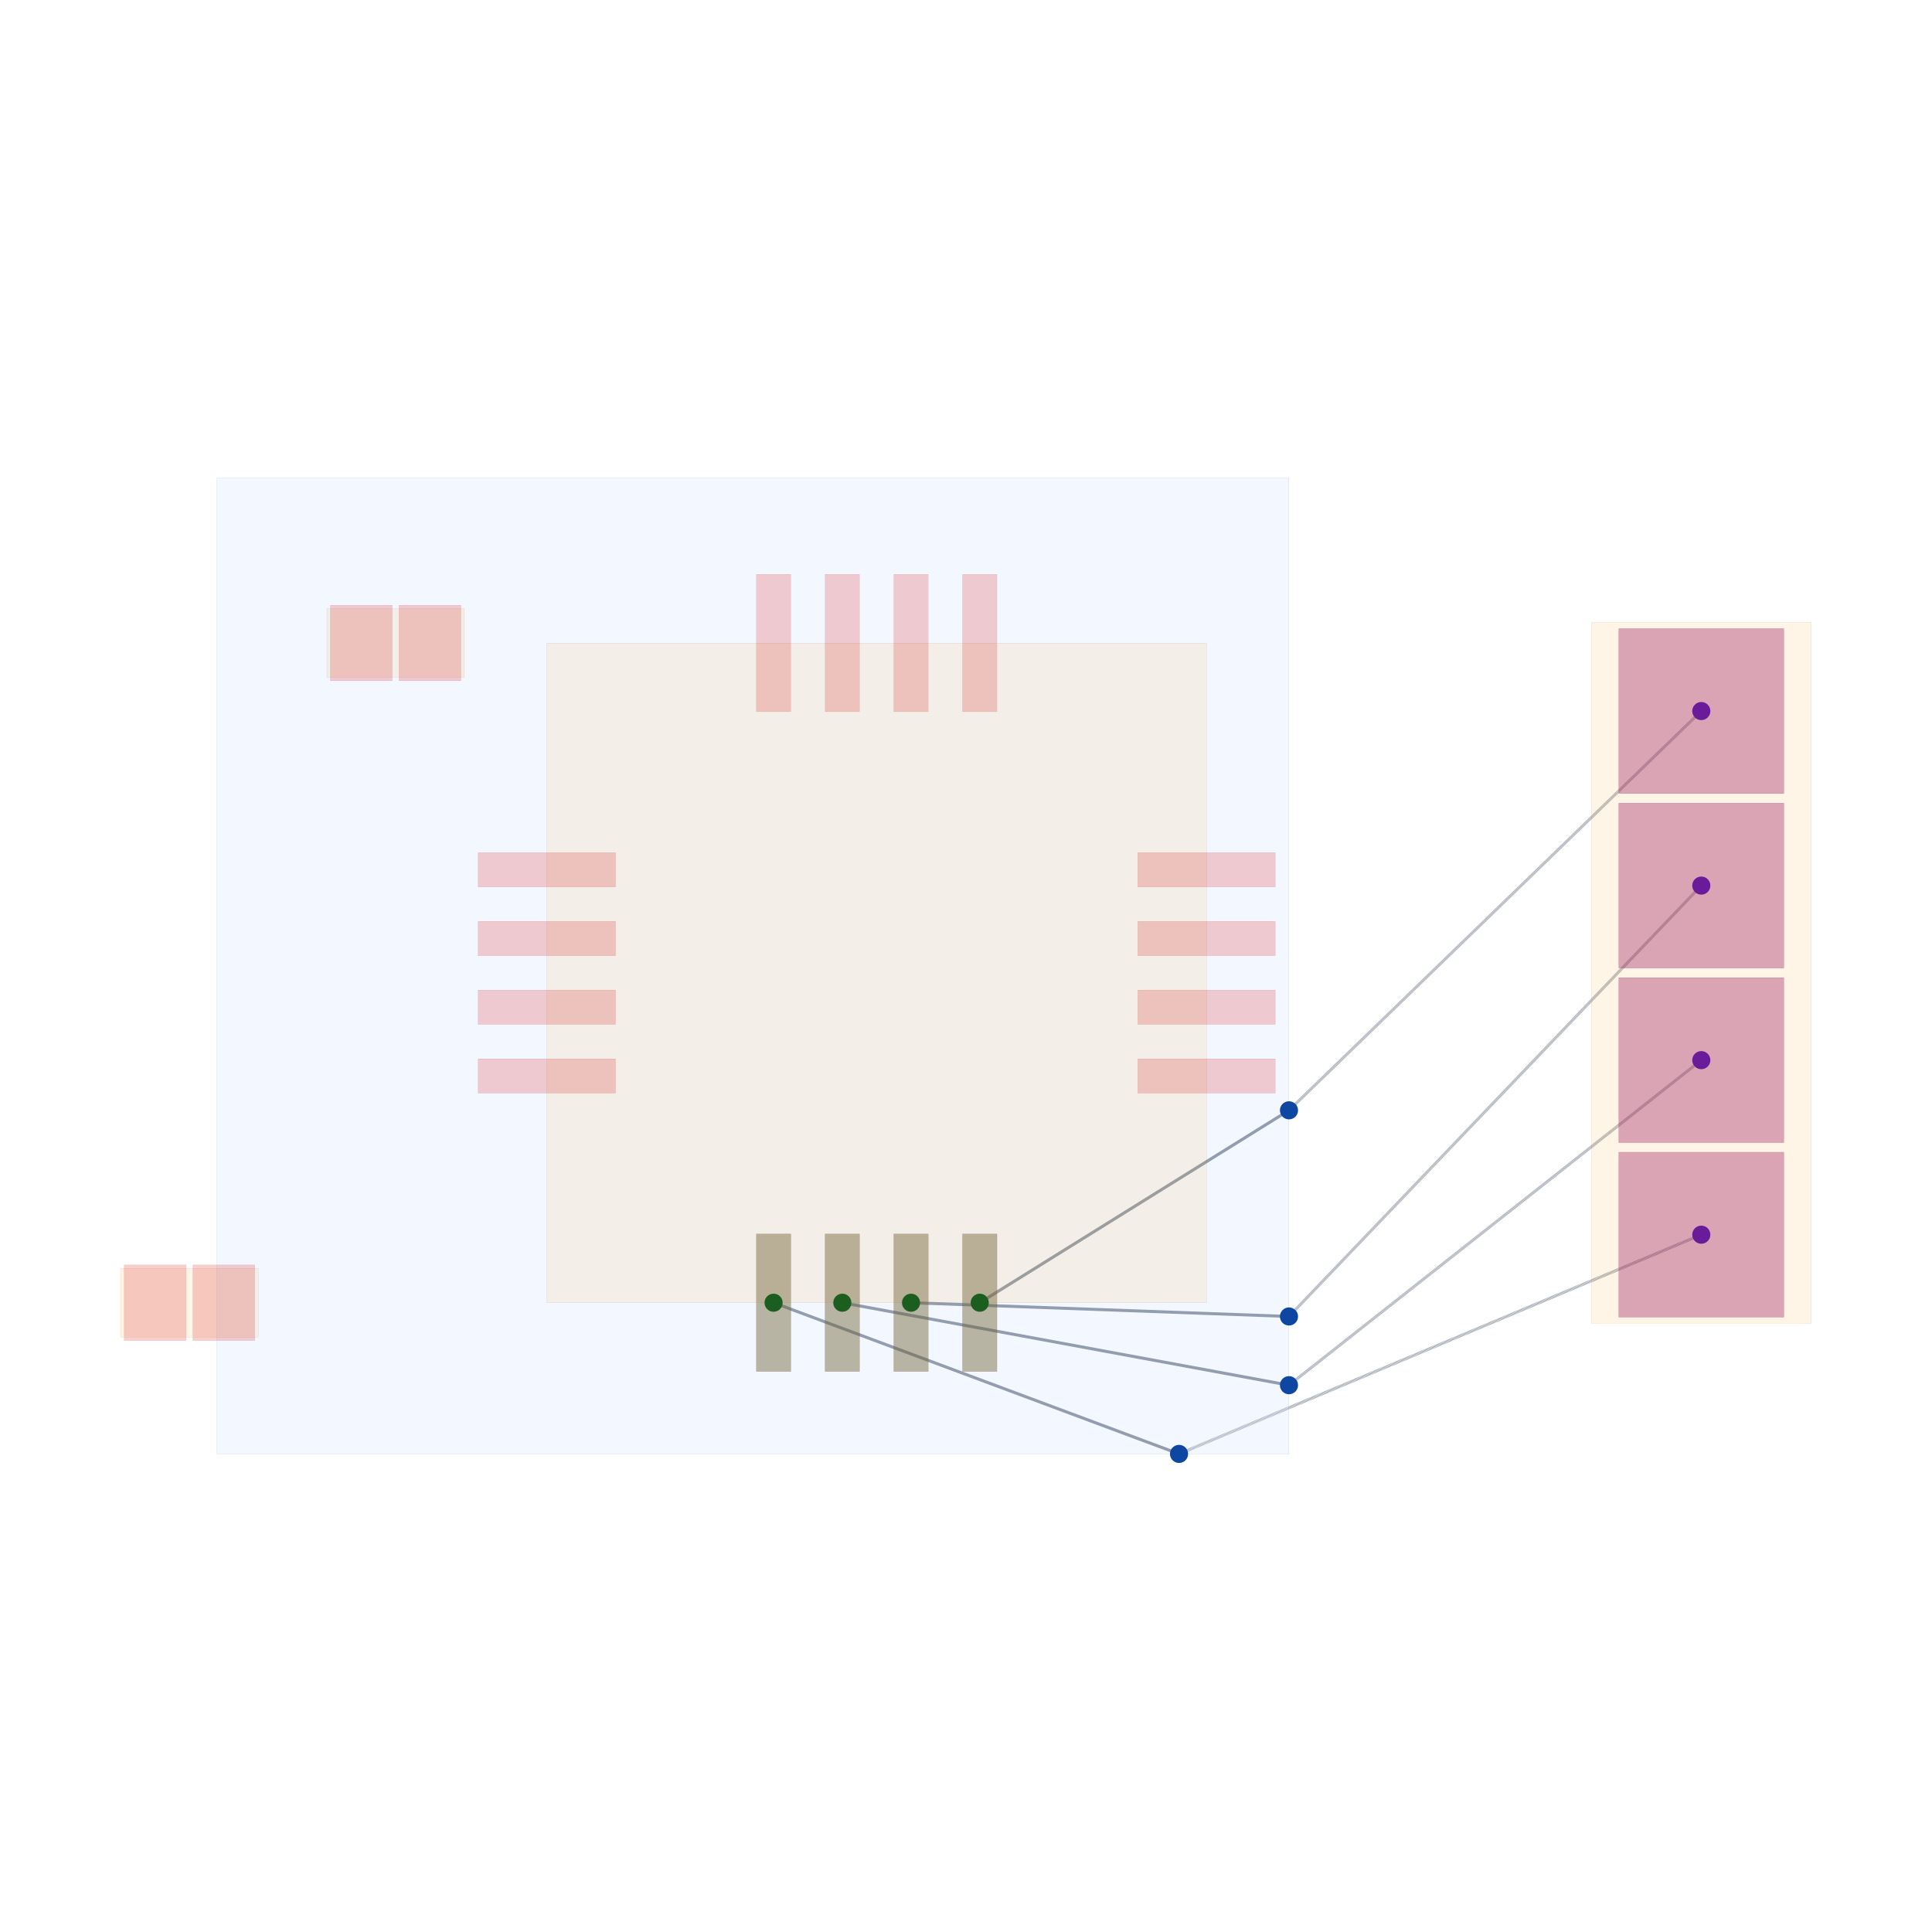
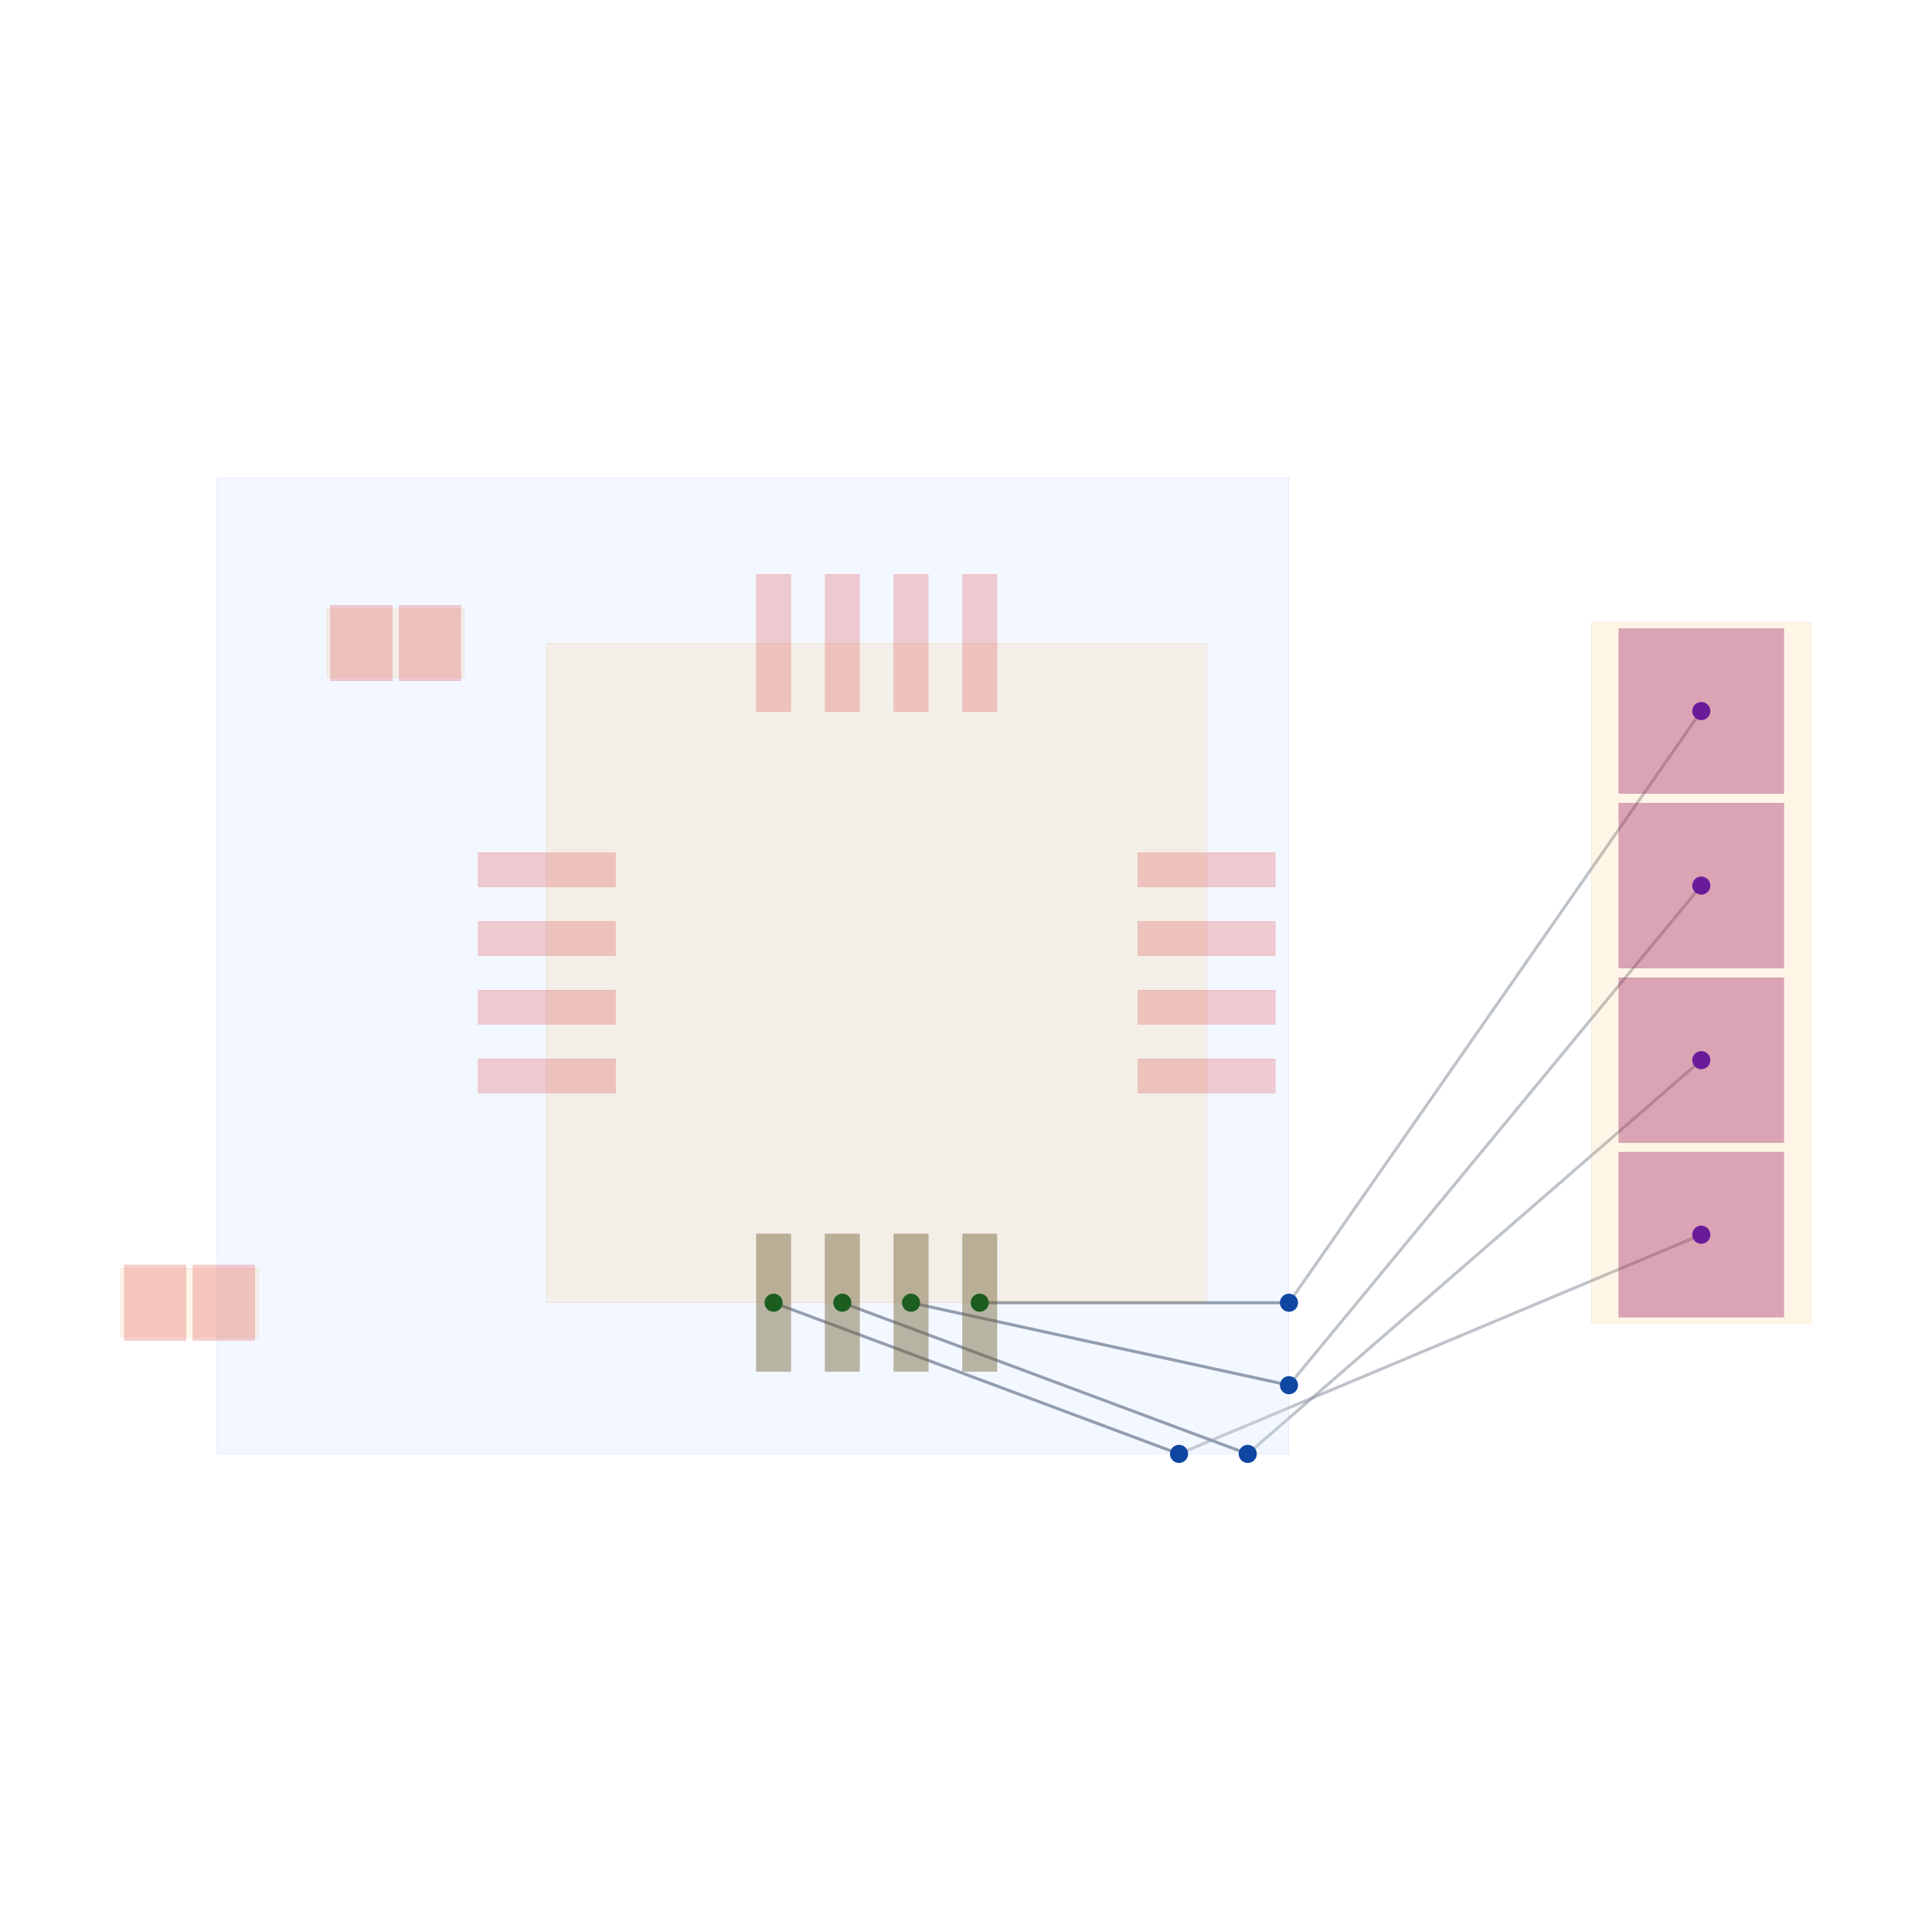
<svg xmlns="http://www.w3.org/2000/svg" width="640" height="640" viewBox="0 0 640 640">
  <rect width="100%" height="100%" fill="white" />
  <g>
    <polyline data-points="-0.75,-2.4 2.2,-3.5" data-type="line" data-label="breakout segment source_trace_j1_vcc_to_u1_vcc" points="256.26,431.545 390.569,481.626" fill="none" stroke="#7e8794" stroke-width="1px" />
  </g>
  <g>
    <polyline data-points="2.2,-3.5 6,-1.905" data-type="line" data-label="target guide source_trace_j1_vcc_to_u1_vcc" points="390.569,481.626 563.577,409.008" fill="none" stroke="#7e8794" stroke-width="1px" stroke-dasharray="0.15 0.15" />
  </g>
  <g>
-     <polyline data-points="-0.25,-2.4 3,-3" data-type="line" data-label="breakout segment source_trace_j1_gnd_to_u1_gnd" points="279.024,431.545 426.992,458.862" fill="none" stroke="#7e8794" stroke-width="1px" />
+     <polyline data-points="-0.25,-2.4 2.7,-3.5" data-type="line" data-label="breakout segment source_trace_j1_gnd_to_u1_gnd" points="279.024,431.545 413.333,481.626" fill="none" stroke="#7e8794" stroke-width="1px" />
  </g>
  <g>
-     <polyline data-points="3,-3 6,-0.635" data-type="line" data-label="target guide source_trace_j1_gnd_to_u1_gnd" points="426.992,458.862 563.577,351.187" fill="none" stroke="#7e8794" stroke-width="1px" stroke-dasharray="0.15 0.15" />
+     <polyline data-points="2.7,-3.5 6,-0.635" data-type="line" data-label="target guide source_trace_j1_gnd_to_u1_gnd" points="413.333,481.626 563.577,351.187" fill="none" stroke="#7e8794" stroke-width="1px" stroke-dasharray="0.15 0.15" />
  </g>
  <g>
-     <polyline data-points="0.25,-2.4 3,-2.5" data-type="line" data-label="breakout segment source_trace_j1_sda_to_u1_sda" points="301.789,431.545 426.992,436.098" fill="none" stroke="#7e8794" stroke-width="1px" />
+     <polyline data-points="0.25,-2.4 3,-3" data-type="line" data-label="breakout segment source_trace_j1_sda_to_u1_sda" points="301.789,431.545 426.992,458.862" fill="none" stroke="#7e8794" stroke-width="1px" />
  </g>
  <g>
-     <polyline data-points="3,-2.5 6,0.635" data-type="line" data-label="target guide source_trace_j1_sda_to_u1_sda" points="426.992,436.098 563.577,293.366" fill="none" stroke="#7e8794" stroke-width="1px" stroke-dasharray="0.15 0.15" />
+     <polyline data-points="3,-3 6,0.635" data-type="line" data-label="target guide source_trace_j1_sda_to_u1_sda" points="426.992,458.862 563.577,293.366" fill="none" stroke="#7e8794" stroke-width="1px" stroke-dasharray="0.15 0.15" />
  </g>
  <g>
-     <polyline data-points="0.75,-2.4 3,-1" data-type="line" data-label="breakout segment source_trace_j1_scl_to_u1_scl" points="324.553,431.545 426.992,367.805" fill="none" stroke="#7e8794" stroke-width="1px" />
+     <polyline data-points="0.75,-2.4 3,-2.4" data-type="line" data-label="breakout segment source_trace_j1_scl_to_u1_scl" points="324.553,431.545 426.992,431.545" fill="none" stroke="#7e8794" stroke-width="1px" />
  </g>
  <g>
-     <polyline data-points="3,-1 6,1.905" data-type="line" data-label="target guide source_trace_j1_scl_to_u1_scl" points="426.992,367.805 563.577,235.545" fill="none" stroke="#7e8794" stroke-width="1px" stroke-dasharray="0.15 0.15" />
+     <polyline data-points="3,-2.4 6,1.905" data-type="line" data-label="target guide source_trace_j1_scl_to_u1_scl" points="426.992,431.545 563.577,235.545" fill="none" stroke="#7e8794" stroke-width="1px" stroke-dasharray="0.15 0.15" />
  </g>
  <g>
    <rect data-type="rect" data-label="breakout bounds" data-x="-0.8999999999999999" data-y="0.04999999999999982" x="71.87" y="158.374" width="355.122" height="323.252" fill="rgba(210, 225, 255, 0.25)" stroke="#315fba" stroke-width="0.022" />
  </g>
  <g>
    <rect data-type="rect" data-label="U1 qfp16" data-x="0" data-y="0" x="181.138" y="213.008" width="218.537" height="218.537" fill="rgba(245, 158, 11, 0.1)" stroke="#b45309" stroke-width="0.022" />
  </g>
  <g>
    <rect data-type="rect" data-label="C1 0402" data-x="-3.5" data-y="2.4" x="108.293" y="201.626" width="45.528" height="22.764" fill="rgba(245, 158, 11, 0.1)" stroke="#b45309" stroke-width="0.022" />
  </g>
  <g>
    <rect data-type="rect" data-label="J1 pinrow4" data-x="6" data-y="0" x="527.154" y="206.179" width="72.846" height="232.195" fill="rgba(245, 158, 11, 0.1)" stroke="#b45309" stroke-width="0.022" />
  </g>
  <g>
    <rect data-type="rect" data-label="R1 0402" data-x="-5" data-y="-2.4" x="40" y="420.163" width="45.528" height="22.764" fill="rgba(245, 158, 11, 0.1)" stroke="#b45309" stroke-width="0.022" />
  </g>
  <g>
    <rect data-type="rect" data-label="U1.GPIO1" data-x="-2.4" data-y="0.75" x="158.374" y="282.439" width="45.528" height="11.382" fill="rgba(220, 38, 38, 0.22)" stroke="#b91c1c" stroke-width="0.022" />
  </g>
  <g>
    <rect data-type="rect" data-label="U1.GPIO2" data-x="-2.4" data-y="0.25" x="158.374" y="305.203" width="45.528" height="11.382" fill="rgba(220, 38, 38, 0.22)" stroke="#b91c1c" stroke-width="0.022" />
  </g>
  <g>
    <rect data-type="rect" data-label="U1.GPIO3" data-x="-2.4" data-y="-0.25" x="158.374" y="327.967" width="45.528" height="11.382" fill="rgba(220, 38, 38, 0.22)" stroke="#b91c1c" stroke-width="0.022" />
  </g>
  <g>
    <rect data-type="rect" data-label="U1.GPIO4" data-x="-2.4" data-y="-0.75" x="158.374" y="350.732" width="45.528" height="11.382" fill="rgba(220, 38, 38, 0.22)" stroke="#b91c1c" stroke-width="0.022" />
  </g>
  <g>
    <rect data-type="rect" data-label="U1.VCC" data-x="-0.75" data-y="-2.4" x="250.569" y="408.78" width="11.382" height="45.528" fill="rgba(220, 38, 38, 0.22)" stroke="#b91c1c" stroke-width="0.022" />
  </g>
  <g>
    <rect data-type="rect" data-label="U1.GND" data-x="-0.25" data-y="-2.4" x="273.333" y="408.78" width="11.382" height="45.528" fill="rgba(220, 38, 38, 0.22)" stroke="#b91c1c" stroke-width="0.022" />
  </g>
  <g>
    <rect data-type="rect" data-label="U1.SDA" data-x="0.25" data-y="-2.4" x="296.098" y="408.78" width="11.382" height="45.528" fill="rgba(220, 38, 38, 0.22)" stroke="#b91c1c" stroke-width="0.022" />
  </g>
  <g>
    <rect data-type="rect" data-label="U1.SCL" data-x="0.75" data-y="-2.4" x="318.862" y="408.78" width="11.382" height="45.528" fill="rgba(220, 38, 38, 0.22)" stroke="#b91c1c" stroke-width="0.022" />
  </g>
  <g>
    <rect data-type="rect" data-label="U1.RESET" data-x="2.4" data-y="-0.75" x="376.911" y="350.732" width="45.528" height="11.382" fill="rgba(220, 38, 38, 0.22)" stroke="#b91c1c" stroke-width="0.022" />
  </g>
  <g>
    <rect data-type="rect" data-label="U1.BOOT" data-x="2.4" data-y="-0.25" x="376.911" y="327.967" width="45.528" height="11.382" fill="rgba(220, 38, 38, 0.22)" stroke="#b91c1c" stroke-width="0.022" />
  </g>
  <g>
    <rect data-type="rect" data-label="U1.GPIO5" data-x="2.4" data-y="0.25" x="376.911" y="305.203" width="45.528" height="11.382" fill="rgba(220, 38, 38, 0.22)" stroke="#b91c1c" stroke-width="0.022" />
  </g>
  <g>
    <rect data-type="rect" data-label="U1.GPIO6" data-x="2.4" data-y="0.75" x="376.911" y="282.439" width="45.528" height="11.382" fill="rgba(220, 38, 38, 0.22)" stroke="#b91c1c" stroke-width="0.022" />
  </g>
  <g>
    <rect data-type="rect" data-label="U1.GPIO7" data-x="0.75" data-y="2.4" x="318.862" y="190.244" width="11.382" height="45.528" fill="rgba(220, 38, 38, 0.22)" stroke="#b91c1c" stroke-width="0.022" />
  </g>
  <g>
    <rect data-type="rect" data-label="U1.GPIO8" data-x="0.25" data-y="2.4" x="296.098" y="190.244" width="11.382" height="45.528" fill="rgba(220, 38, 38, 0.22)" stroke="#b91c1c" stroke-width="0.022" />
  </g>
  <g>
    <rect data-type="rect" data-label="U1.GPIO9" data-x="-0.25" data-y="2.4" x="273.333" y="190.244" width="11.382" height="45.528" fill="rgba(220, 38, 38, 0.22)" stroke="#b91c1c" stroke-width="0.022" />
  </g>
  <g>
    <rect data-type="rect" data-label="U1.GPIO10" data-x="-0.75" data-y="2.4" x="250.569" y="190.244" width="11.382" height="45.528" fill="rgba(220, 38, 38, 0.22)" stroke="#b91c1c" stroke-width="0.022" />
  </g>
  <g>
    <rect data-type="rect" data-label="C1.1" data-x="-3.75" data-y="2.4" x="109.431" y="200.488" width="20.488" height="25.041" fill="rgba(220, 38, 38, 0.22)" stroke="#b91c1c" stroke-width="0.022" />
  </g>
  <g>
    <rect data-type="rect" data-label="C1.2" data-x="-3.25" data-y="2.4" x="132.195" y="200.488" width="20.488" height="25.041" fill="rgba(220, 38, 38, 0.22)" stroke="#b91c1c" stroke-width="0.022" />
  </g>
  <g>
    <rect data-type="rect" data-label="J1.VCC" data-x="6" data-y="-1.905" x="536.26" y="381.691" width="54.634" height="54.634" fill="rgba(220, 38, 38, 0.22)" stroke="#b91c1c" stroke-width="0.022" />
  </g>
  <g>
    <rect data-type="rect" data-label="J1.GND" data-x="6" data-y="-0.635" x="536.26" y="323.87" width="54.634" height="54.634" fill="rgba(220, 38, 38, 0.22)" stroke="#b91c1c" stroke-width="0.022" />
  </g>
  <g>
    <rect data-type="rect" data-label="J1.SDA" data-x="6" data-y="0.635" x="536.26" y="266.049" width="54.634" height="54.634" fill="rgba(220, 38, 38, 0.22)" stroke="#b91c1c" stroke-width="0.022" />
  </g>
  <g>
    <rect data-type="rect" data-label="J1.SCL" data-x="6" data-y="1.905" x="536.26" y="208.228" width="54.634" height="54.634" fill="rgba(220, 38, 38, 0.22)" stroke="#b91c1c" stroke-width="0.022" />
  </g>
  <g>
    <rect data-type="rect" data-label="R1.1" data-x="-5.25" data-y="-2.4" x="41.138" y="419.024" width="20.488" height="25.041" fill="rgba(220, 38, 38, 0.22)" stroke="#b91c1c" stroke-width="0.022" />
  </g>
  <g>
    <rect data-type="rect" data-label="R1.2" data-x="-4.75" data-y="-2.4" x="63.902" y="419.024" width="20.488" height="25.041" fill="rgba(220, 38, 38, 0.22)" stroke="#b91c1c" stroke-width="0.022" />
  </g>
  <g>
    <rect data-type="rect" data-label="U1.VCC" data-x="-0.75" data-y="-2.4" x="250.569" y="408.78" width="11.382" height="45.528" fill="rgba(46, 125, 50, 0.28)" stroke="#1b5e20" stroke-width="0.022" />
  </g>
  <g>
    <rect data-type="rect" data-label="U1.GND" data-x="-0.25" data-y="-2.4" x="273.333" y="408.78" width="11.382" height="45.528" fill="rgba(46, 125, 50, 0.28)" stroke="#1b5e20" stroke-width="0.022" />
  </g>
  <g>
    <rect data-type="rect" data-label="U1.SDA" data-x="0.25" data-y="-2.4" x="296.098" y="408.78" width="11.382" height="45.528" fill="rgba(46, 125, 50, 0.28)" stroke="#1b5e20" stroke-width="0.022" />
  </g>
  <g>
    <rect data-type="rect" data-label="U1.SCL" data-x="0.75" data-y="-2.4" x="318.862" y="408.78" width="11.382" height="45.528" fill="rgba(46, 125, 50, 0.28)" stroke="#1b5e20" stroke-width="0.022" />
  </g>
  <g>
    <rect data-type="rect" data-label="J1.VCC" data-x="6" data-y="-1.905" x="536.26" y="381.691" width="54.634" height="54.634" fill="rgba(106, 27, 154, 0.2)" stroke="#6a1b9a" stroke-width="0.022" />
  </g>
  <g>
    <rect data-type="rect" data-label="J1.GND" data-x="6" data-y="-0.635" x="536.26" y="323.87" width="54.634" height="54.634" fill="rgba(106, 27, 154, 0.2)" stroke="#6a1b9a" stroke-width="0.022" />
  </g>
  <g>
    <rect data-type="rect" data-label="J1.SDA" data-x="6" data-y="0.635" x="536.26" y="266.049" width="54.634" height="54.634" fill="rgba(106, 27, 154, 0.2)" stroke="#6a1b9a" stroke-width="0.022" />
  </g>
  <g>
    <rect data-type="rect" data-label="J1.SCL" data-x="6" data-y="1.905" x="536.26" y="208.228" width="54.634" height="54.634" fill="rgba(106, 27, 154, 0.2)" stroke="#6a1b9a" stroke-width="0.022" />
  </g>
  <g>
    <circle data-type="point" data-label="inside pad source_port_u1_vcc" data-x="-0.75" data-y="-2.4" cx="256.26" cy="431.545" r="3" fill="#1b5e20" />
  </g>
  <g>
    <circle data-type="point" data-label="inside pad source_port_u1_gnd" data-x="-0.25" data-y="-2.4" cx="279.024" cy="431.545" r="3" fill="#1b5e20" />
  </g>
  <g>
    <circle data-type="point" data-label="inside pad source_port_u1_sda" data-x="0.25" data-y="-2.4" cx="301.789" cy="431.545" r="3" fill="#1b5e20" />
  </g>
  <g>
    <circle data-type="point" data-label="inside pad source_port_u1_scl" data-x="0.75" data-y="-2.4" cx="324.553" cy="431.545" r="3" fill="#1b5e20" />
  </g>
  <g>
    <circle data-type="point" data-label="outside target source_port_j1_vcc" data-x="6" data-y="-1.905" cx="563.577" cy="409.008" r="3" fill="#6a1b9a" />
  </g>
  <g>
    <circle data-type="point" data-label="outside target source_port_j1_gnd" data-x="6" data-y="-0.635" cx="563.577" cy="351.187" r="3" fill="#6a1b9a" />
  </g>
  <g>
    <circle data-type="point" data-label="outside target source_port_j1_sda" data-x="6" data-y="0.635" cx="563.577" cy="293.366" r="3" fill="#6a1b9a" />
  </g>
  <g>
    <circle data-type="point" data-label="outside target source_port_j1_scl" data-x="6" data-y="1.905" cx="563.577" cy="235.545" r="3" fill="#6a1b9a" />
  </g>
  <g>
    <circle data-type="point" data-label="selected breakout source_port_u1_vcc" data-x="2.2" data-y="-3.5" cx="390.569" cy="481.626" r="3" fill="#0d47a1" />
  </g>
  <g>
-     <circle data-type="point" data-label="selected breakout source_port_u1_gnd" data-x="3" data-y="-3" cx="426.992" cy="458.862" r="3" fill="#0d47a1" />
+     <circle data-type="point" data-label="selected breakout source_port_u1_gnd" data-x="2.7" data-y="-3.5" cx="413.333" cy="481.626" r="3" fill="#0d47a1" />
  </g>
  <g>
-     <circle data-type="point" data-label="selected breakout source_port_u1_sda" data-x="3" data-y="-2.5" cx="426.992" cy="436.098" r="3" fill="#0d47a1" />
+     <circle data-type="point" data-label="selected breakout source_port_u1_sda" data-x="3" data-y="-3" cx="426.992" cy="458.862" r="3" fill="#0d47a1" />
  </g>
  <g>
-     <circle data-type="point" data-label="selected breakout source_port_u1_scl" data-x="3" data-y="-1" cx="426.992" cy="367.805" r="3" fill="#0d47a1" />
+     <circle data-type="point" data-label="selected breakout source_port_u1_scl" data-x="3" data-y="-2.4" cx="426.992" cy="431.545" r="3" fill="#0d47a1" />
  </g>
  <g id="crosshair" style="display: none">
    <line id="crosshair-h" y1="0" y2="640" stroke="#666" stroke-width="0.5" />
    <line id="crosshair-v" x1="0" x2="640" stroke="#666" stroke-width="0.5" />
    <text id="coordinates" font-family="monospace" font-size="12" fill="#666" />
  </g>
</svg>
